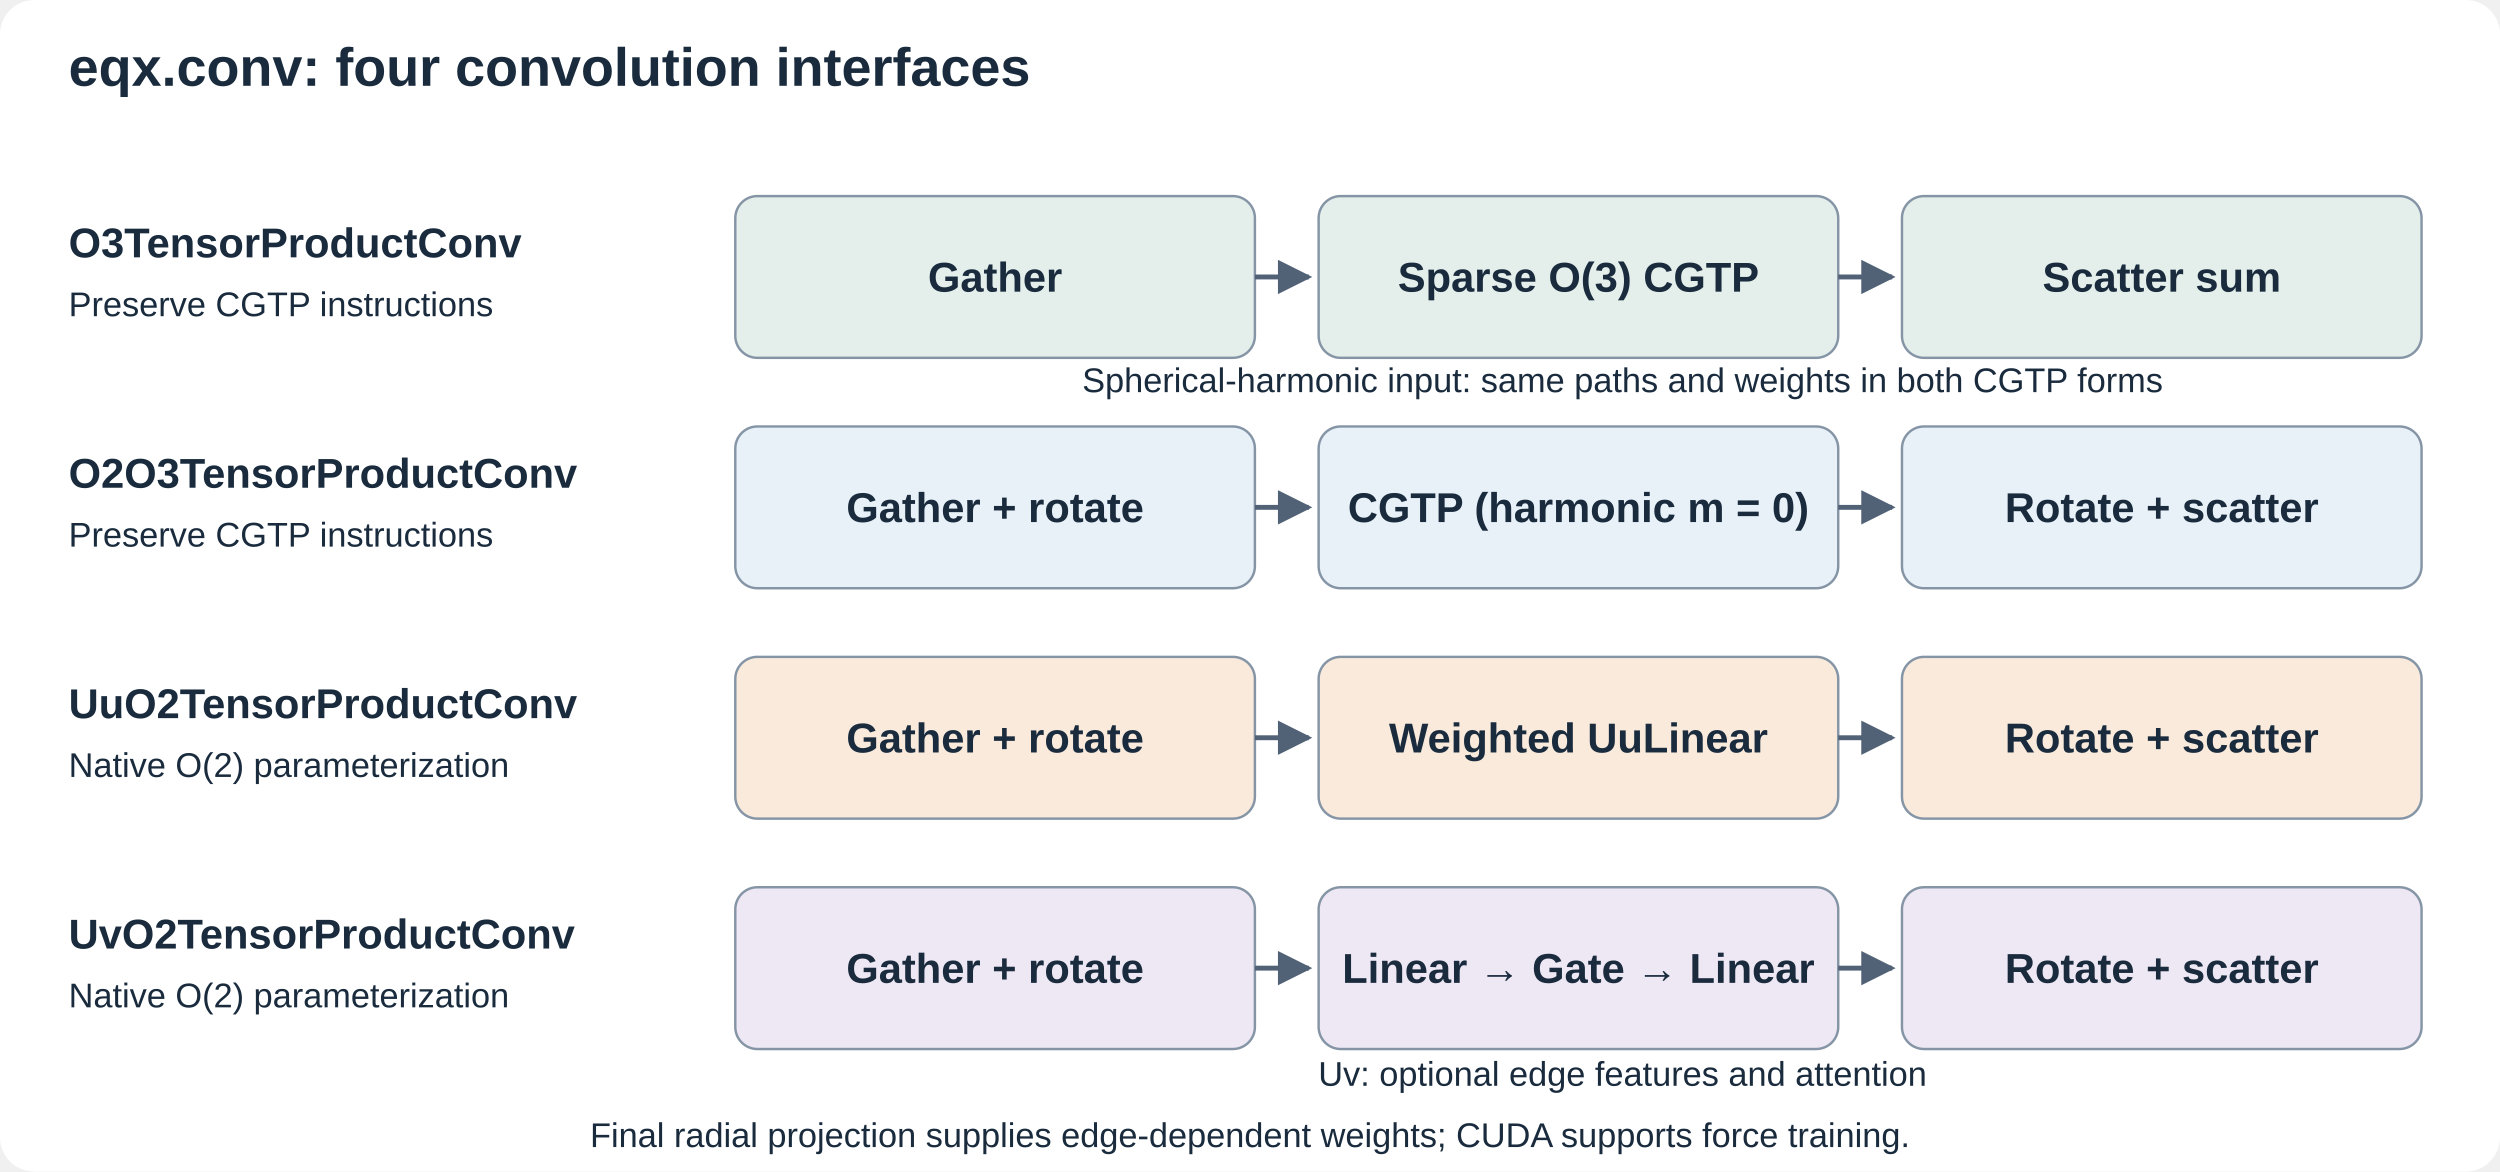
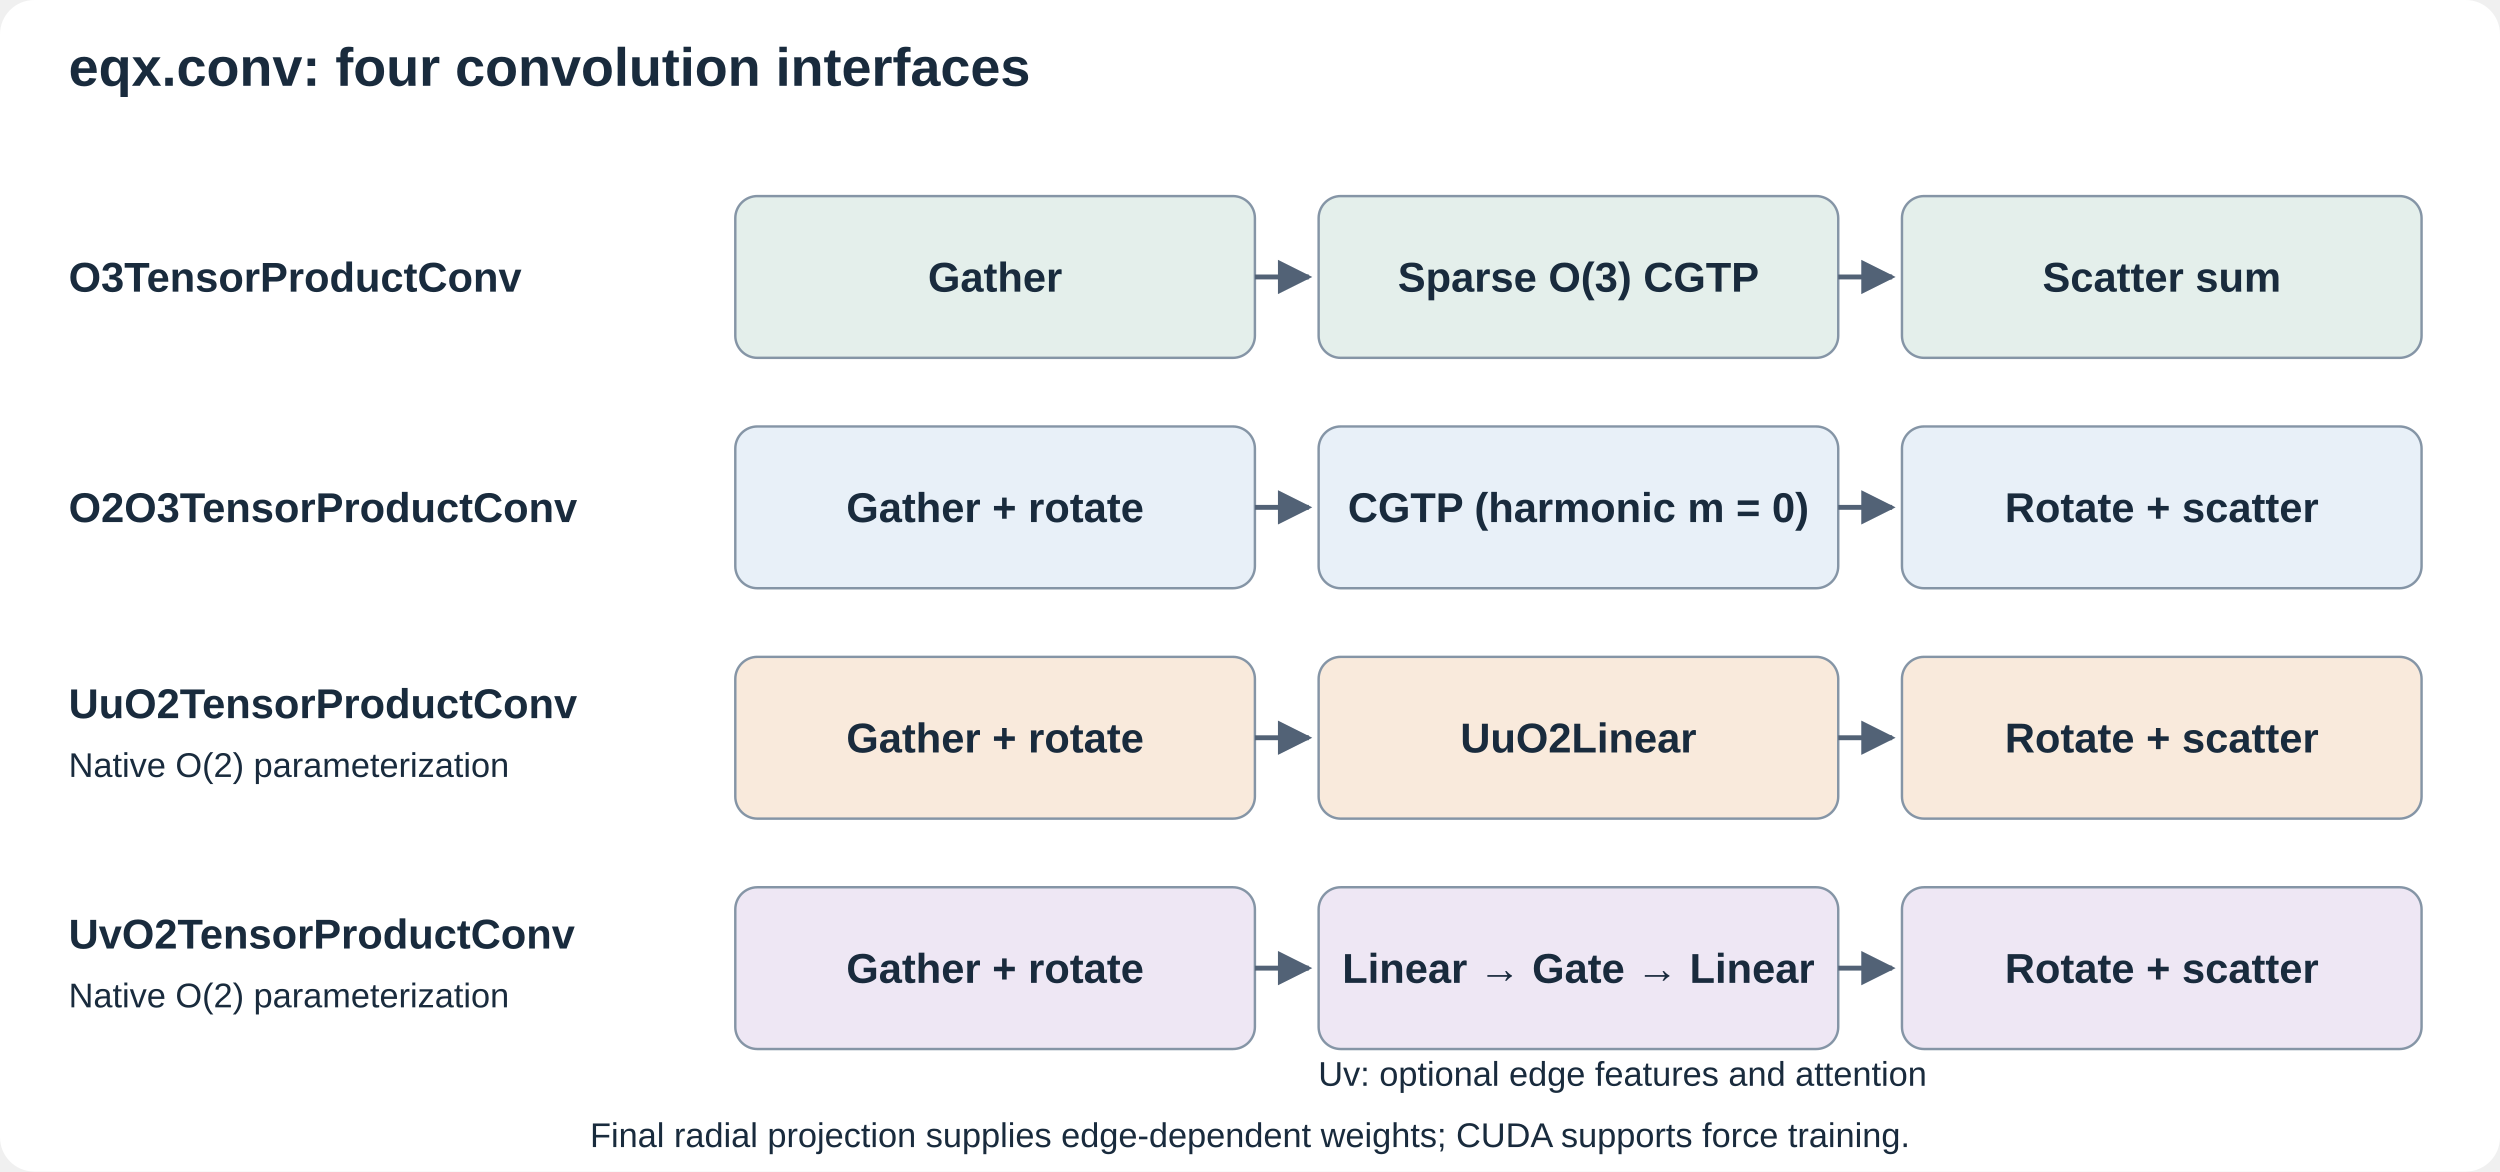
<svg xmlns="http://www.w3.org/2000/svg" viewBox="0 0 1020 478" role="img" aria-labelledby="title desc">
  <defs>
    <marker id="arrow" viewBox="0 0 10 10" refX="9" refY="5" markerWidth="7" markerHeight="7" orient="auto-start-reverse">
      <path d="M0 0L10 5L0 10Z" fill="#526276" />
    </marker>
  </defs>
  <rect width="1020" height="478" rx="14" fill="#fff" />
  <g font-family="Arial, Helvetica, sans-serif" fill="#192b3d">
    <text x="28" y="35" text-anchor="start" font-size="22" font-weight="600">eqx.conv: four convolution interfaces</text>
-     <text x="28" y="105" text-anchor="start" font-size="17" font-weight="600">O3TensorProductConv</text>
-     <text x="28" y="129" text-anchor="start" font-size="14" font-weight="400">Preserve CGTP instructions</text>
+     <text x="28" y="119" text-anchor="start" font-size="17" font-weight="600">O3TensorProductConv</text>
    <rect x="300" y="80" width="212" height="66" rx="9" fill="#e4efeb" stroke="#8595a6" />
    <text x="406" y="119" text-anchor="middle" font-size="17" font-weight="600">Gather</text>
    <path d="M512 113L534 113" fill="none" stroke="#526276" stroke-width="2" marker-end="url(#arrow)" />
    <rect x="538" y="80" width="212" height="66" rx="9" fill="#e4efeb" stroke="#8595a6" />
    <text x="644" y="119" text-anchor="middle" font-size="17" font-weight="600">Sparse O(3) CGTP</text>
    <path d="M750 113L772 113" fill="none" stroke="#526276" stroke-width="2" marker-end="url(#arrow)" />
    <rect x="776" y="80" width="212" height="66" rx="9" fill="#e4efeb" stroke="#8595a6" />
    <text x="882" y="119" text-anchor="middle" font-size="17" font-weight="600">Scatter sum</text>
-     <text x="28" y="199" text-anchor="start" font-size="17" font-weight="600">O2O3TensorProductConv</text>
-     <text x="28" y="223" text-anchor="start" font-size="14" font-weight="400">Preserve CGTP instructions</text>
+     <text x="28" y="213" text-anchor="start" font-size="17" font-weight="600">O2O3TensorProductConv</text>
    <rect x="300" y="174" width="212" height="66" rx="9" fill="#e8f0f8" stroke="#8595a6" />
    <text x="406" y="213" text-anchor="middle" font-size="17" font-weight="600">Gather + rotate</text>
    <path d="M512 207L534 207" fill="none" stroke="#526276" stroke-width="2" marker-end="url(#arrow)" />
    <rect x="538" y="174" width="212" height="66" rx="9" fill="#e8f0f8" stroke="#8595a6" />
    <text x="644" y="213" text-anchor="middle" font-size="17" font-weight="600">CGTP (harmonic m = 0)</text>
    <path d="M750 207L772 207" fill="none" stroke="#526276" stroke-width="2" marker-end="url(#arrow)" />
    <rect x="776" y="174" width="212" height="66" rx="9" fill="#e8f0f8" stroke="#8595a6" />
    <text x="882" y="213" text-anchor="middle" font-size="17" font-weight="600">Rotate + scatter</text>
    <text x="28" y="293" text-anchor="start" font-size="17" font-weight="600">UuO2TensorProductConv</text>
    <text x="28" y="317" text-anchor="start" font-size="14" font-weight="400">Native O(2) parameterization</text>
    <rect x="300" y="268" width="212" height="66" rx="9" fill="#f9eadc" stroke="#8595a6" />
    <text x="406" y="307" text-anchor="middle" font-size="17" font-weight="600">Gather + rotate</text>
    <path d="M512 301L534 301" fill="none" stroke="#526276" stroke-width="2" marker-end="url(#arrow)" />
    <rect x="538" y="268" width="212" height="66" rx="9" fill="#f9eadc" stroke="#8595a6" />
-     <text x="644" y="307" text-anchor="middle" font-size="17" font-weight="600">Weighted UuLinear</text>
+     <text x="644" y="307" text-anchor="middle" font-size="17" font-weight="600">UuO2Linear</text>
    <path d="M750 301L772 301" fill="none" stroke="#526276" stroke-width="2" marker-end="url(#arrow)" />
    <rect x="776" y="268" width="212" height="66" rx="9" fill="#f9eadc" stroke="#8595a6" />
    <text x="882" y="307" text-anchor="middle" font-size="17" font-weight="600">Rotate + scatter</text>
    <text x="28" y="387" text-anchor="start" font-size="17" font-weight="600">UvO2TensorProductConv</text>
    <text x="28" y="411" text-anchor="start" font-size="14" font-weight="400">Native O(2) parameterization</text>
    <rect x="300" y="362" width="212" height="66" rx="9" fill="#eee7f4" stroke="#8595a6" />
    <text x="406" y="401" text-anchor="middle" font-size="17" font-weight="600">Gather + rotate</text>
    <path d="M512 395L534 395" fill="none" stroke="#526276" stroke-width="2" marker-end="url(#arrow)" />
    <rect x="538" y="362" width="212" height="66" rx="9" fill="#eee7f4" stroke="#8595a6" />
    <text x="644" y="401" text-anchor="middle" font-size="17" font-weight="600">Linear → Gate → Linear</text>
    <path d="M750 395L772 395" fill="none" stroke="#526276" stroke-width="2" marker-end="url(#arrow)" />
    <rect x="776" y="362" width="212" height="66" rx="9" fill="#eee7f4" stroke="#8595a6" />
    <text x="882" y="401" text-anchor="middle" font-size="17" font-weight="600">Rotate + scatter</text>
-     <text x="662" y="160" text-anchor="middle" font-size="14" font-weight="400">Spherical-harmonic input: same paths and weights in both CGTP forms</text>
    <text x="662" y="443" text-anchor="middle" font-size="14" font-weight="400">Uv: optional edge features and attention</text>
    <text x="510" y="468" text-anchor="middle" font-size="14" font-weight="400">Final radial projection supplies edge-dependent weights; CUDA supports force training.</text>
  </g>
</svg>
